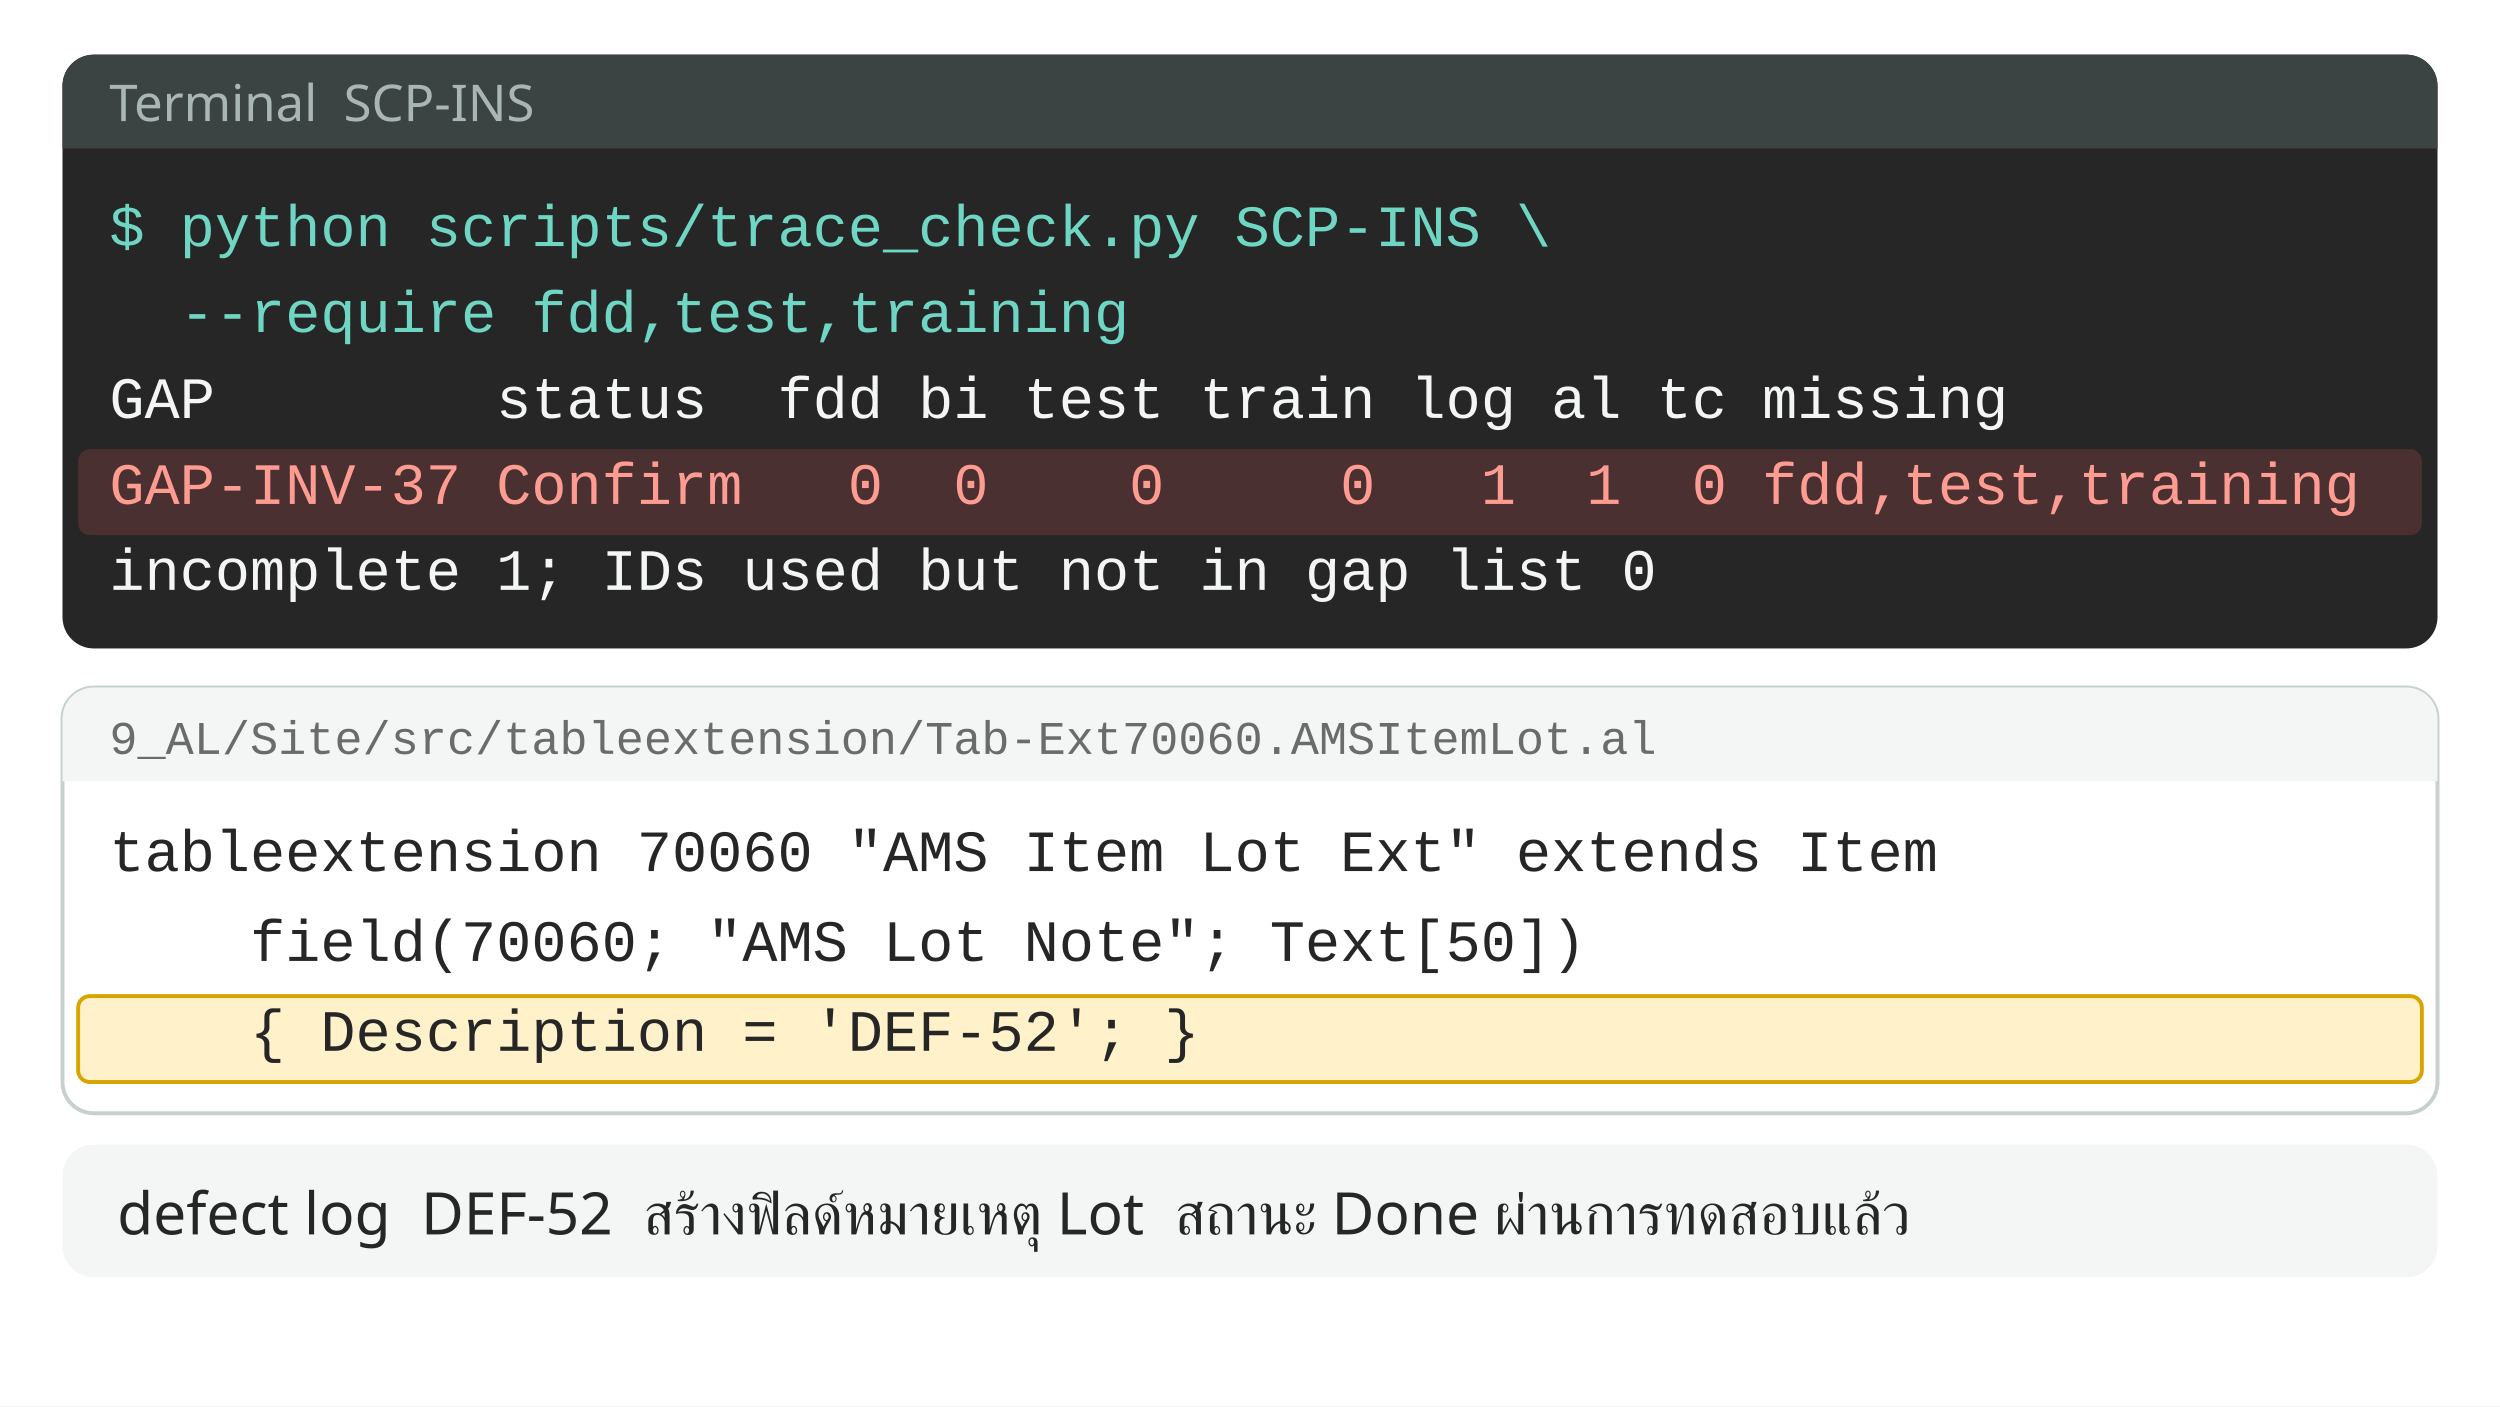
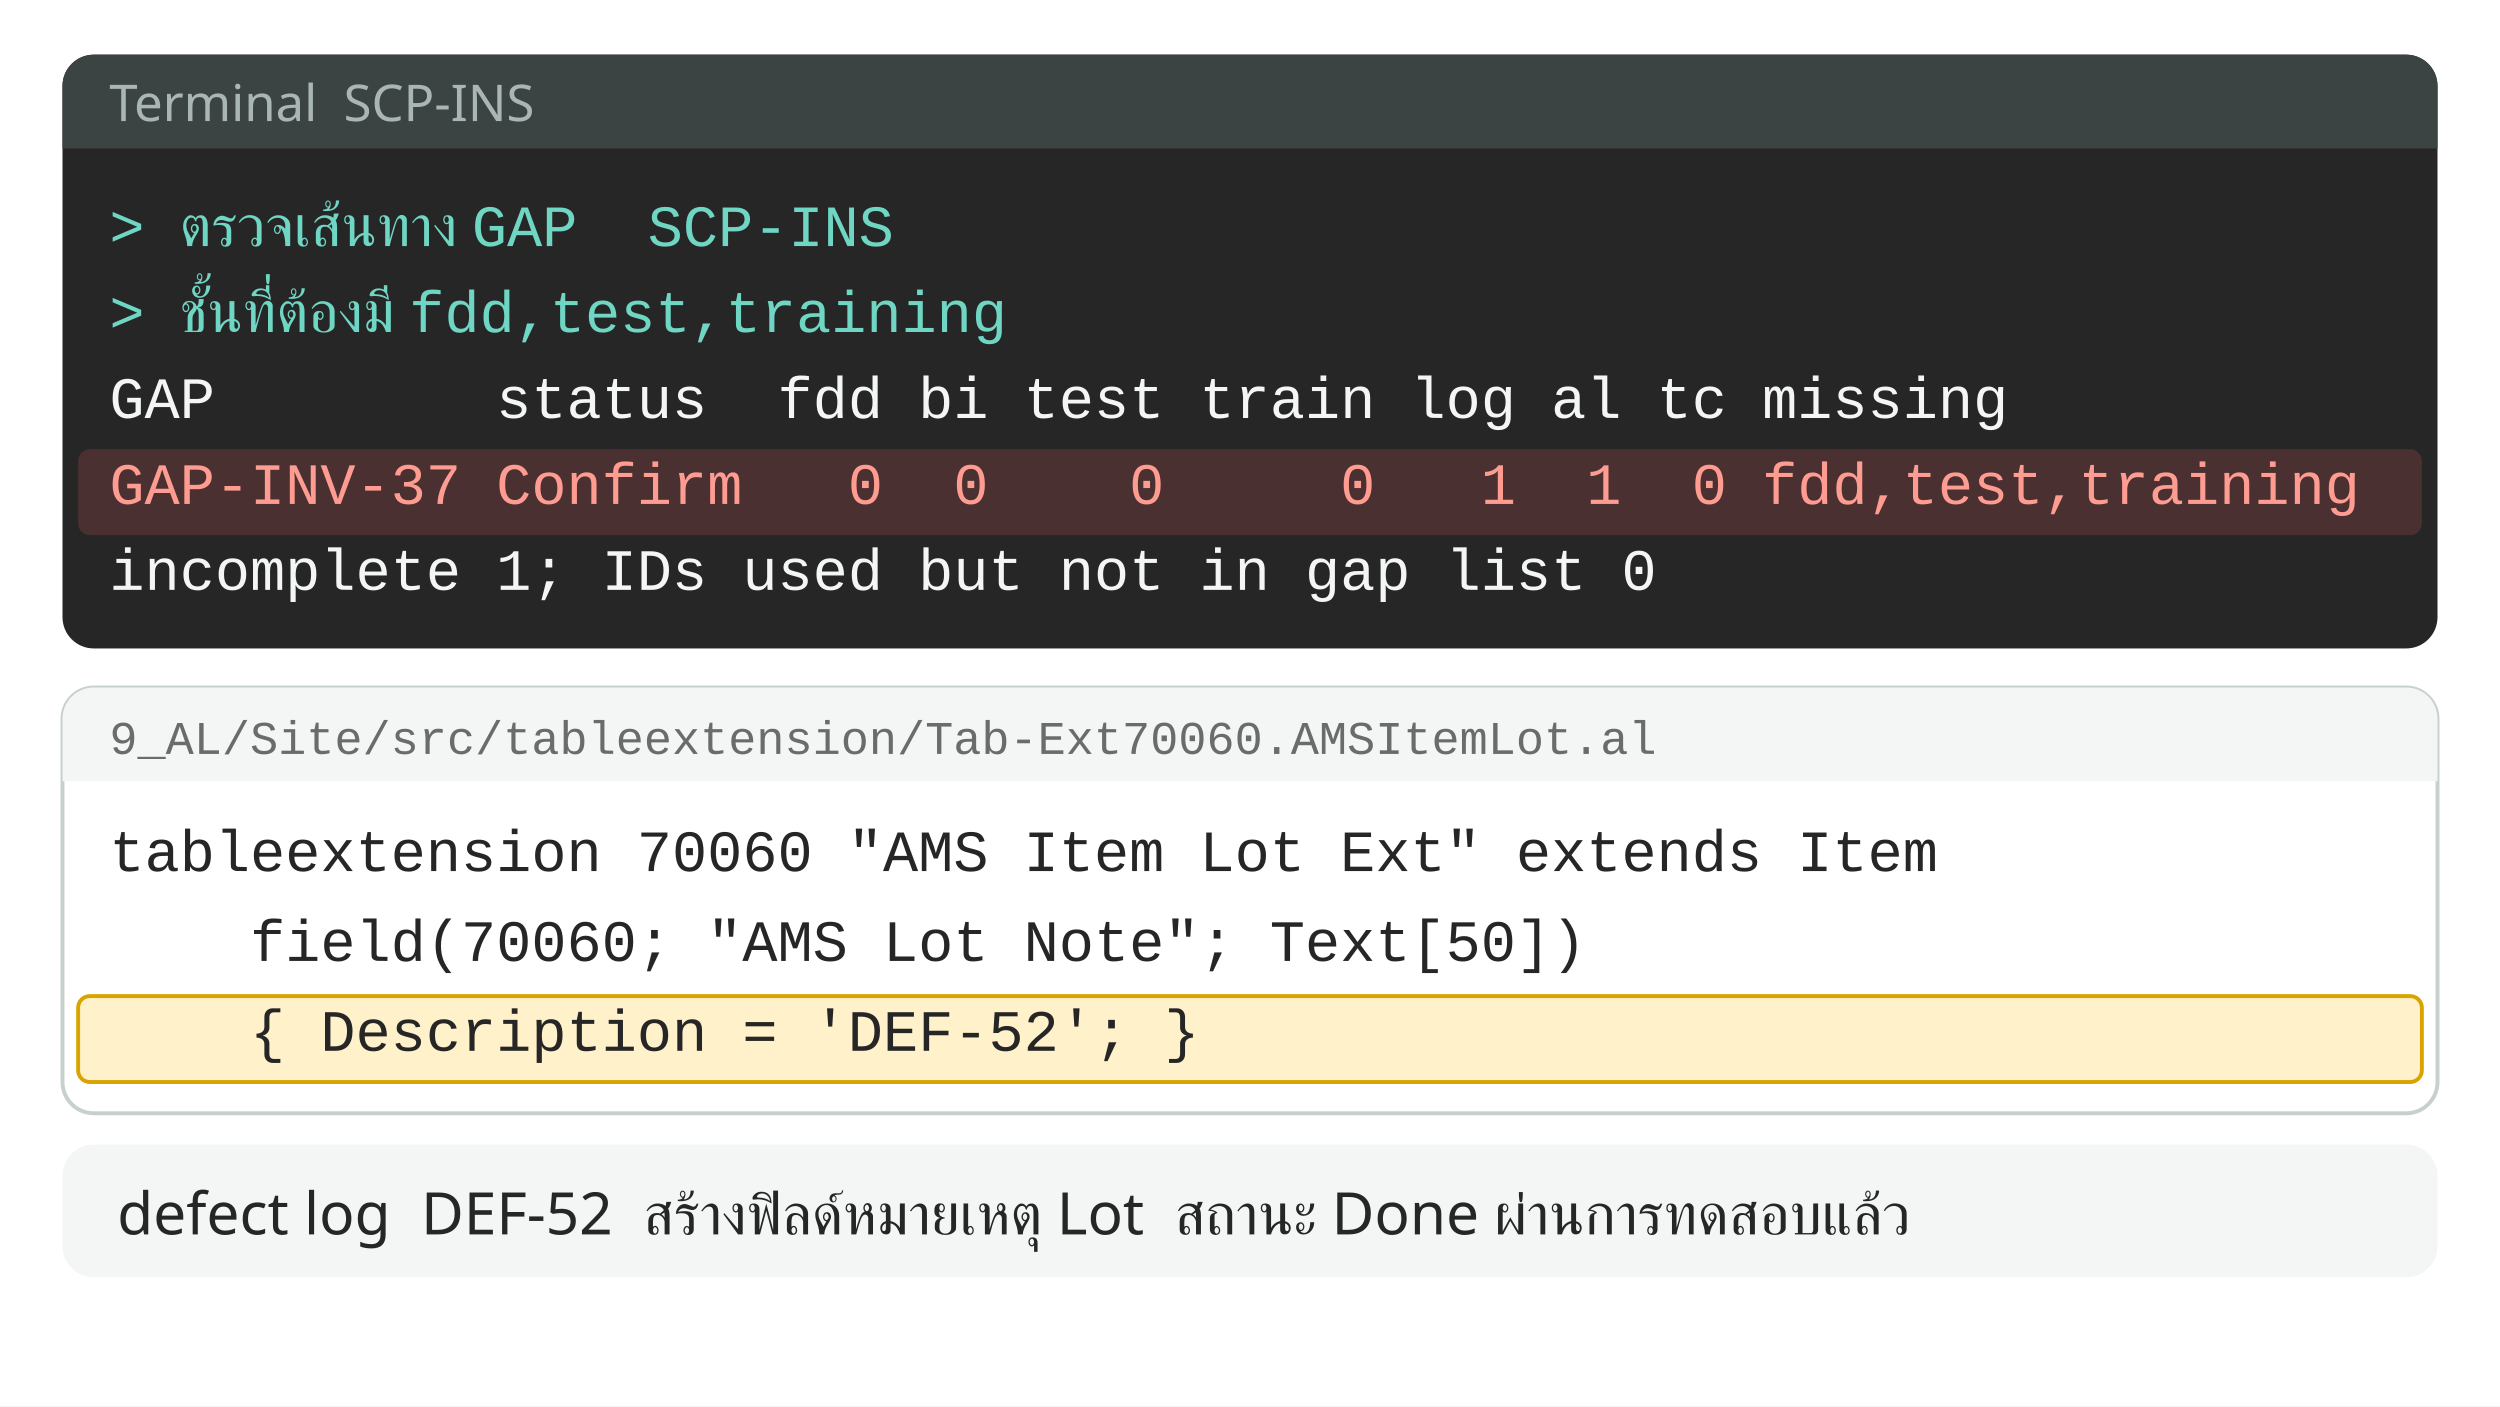
<svg xmlns="http://www.w3.org/2000/svg" width="640" height="360" viewBox="0 0 640 360" role="img">
  <rect width="640" height="360" fill="#FFFFFF" />
  <rect x="16" y="14" width="608" height="152" rx="8" fill="#262626" />
  <path d="M16 22 a8 8 0 0 1 8 -8 h592 a8 8 0 0 1 8 8 v16 h-608 Z" fill="#3B4343" />
  <text x="28" y="31" font-family="Prompt, Sarabun, Tahoma, sans-serif" font-size="13" fill="#A9B6B5" text-anchor="start" xml:space="preserve" style="white-space:pre">Terminal  SCP-INS</text>
-   <text x="28" y="63" font-family="Consolas, 'Courier New', Prompt, Sarabun, Tahoma, monospace" font-size="15" fill="#6FD6C4" text-anchor="start" xml:space="preserve" style="white-space:pre">$ python scripts/trace_check.py SCP-INS \</text>
-   <text x="28" y="85" font-family="Consolas, 'Courier New', Prompt, Sarabun, Tahoma, monospace" font-size="15" fill="#6FD6C4" text-anchor="start" xml:space="preserve" style="white-space:pre">  --require fdd,test,training</text>
+   <text x="28" y="63" font-family="Consolas, 'Courier New', Prompt, Sarabun, Tahoma, monospace" font-size="15" fill="#6FD6C4" text-anchor="start" xml:space="preserve" style="white-space:pre">&gt; ตรวจเส้นทาง GAP  SCP-INS</text>
+   <text x="28" y="85" font-family="Consolas, 'Courier New', Prompt, Sarabun, Tahoma, monospace" font-size="15" fill="#6FD6C4" text-anchor="start" xml:space="preserve" style="white-space:pre">&gt; ชั้นที่ต้องมี fdd,test,training</text>
  <text x="28" y="107" font-family="Consolas, 'Courier New', Prompt, Sarabun, Tahoma, monospace" font-size="15" fill="#F4F6F6" text-anchor="start" xml:space="preserve" style="white-space:pre">GAP        status  fdd bi test train log al tc missing</text>
  <rect x="20" y="115" width="600" height="22" rx="3" fill="#4A3030" />
  <text x="28" y="129" font-family="Consolas, 'Courier New', Prompt, Sarabun, Tahoma, monospace" font-size="15" fill="#FF9C92" text-anchor="start" xml:space="preserve" style="white-space:pre">GAP-INV-37 Confirm   0  0    0     0   1  1  0 fdd,test,training</text>
  <text x="28" y="151" font-family="Consolas, 'Courier New', Prompt, Sarabun, Tahoma, monospace" font-size="15" fill="#F4F6F6" text-anchor="start" xml:space="preserve" style="white-space:pre">incomplete 1; IDs used but not in gap list 0</text>
  <rect x="16" y="176" width="608" height="109" rx="8" fill="#FFFFFF" stroke="#C5D0CF" stroke-width="1" />
  <path d="M16 184 a8 8 0 0 1 8 -8 h592 a8 8 0 0 1 8 8 v16 h-608 Z" fill="#F4F6F6" />
  <text x="28" y="193" font-family="Consolas, 'Courier New', Prompt, Sarabun, Tahoma, monospace" font-size="12" fill="#6B6B6B" text-anchor="start" xml:space="preserve" style="white-space:pre">9_AL/Site/src/tableextension/Tab-Ext70060.AMSItemLot.al</text>
  <text x="28" y="223" font-family="Consolas, 'Courier New', Prompt, Sarabun, Tahoma, monospace" font-size="15" fill="#262626" text-anchor="start" xml:space="preserve" style="white-space:pre">tableextension 70060 "AMS Item Lot Ext" extends Item</text>
  <text x="28" y="246" font-family="Consolas, 'Courier New', Prompt, Sarabun, Tahoma, monospace" font-size="15" fill="#262626" text-anchor="start" xml:space="preserve" style="white-space:pre">    field(70060; "AMS Lot Note"; Text[50])</text>
  <rect x="20" y="255" width="600" height="22" rx="3" fill="#FFF1C9" stroke="#D9A400" stroke-width="1" />
  <text x="28" y="269" font-family="Consolas, 'Courier New', Prompt, Sarabun, Tahoma, monospace" font-size="15" fill="#262626" text-anchor="start" xml:space="preserve" style="white-space:pre">    { Description = 'DEF-52'; }</text>
  <rect x="16" y="293" width="608" height="34" rx="8" fill="#F4F6F6" />
  <text x="30" y="316" font-family="Prompt, Sarabun, Tahoma, sans-serif" font-size="15" fill="#262626" text-anchor="start" xml:space="preserve" style="white-space:pre">defect log  DEF-52  สร้างฟิลด์หมายเหตุ Lot  สถานะ Done ผ่านการทดสอบแล้ว</text>
</svg>
